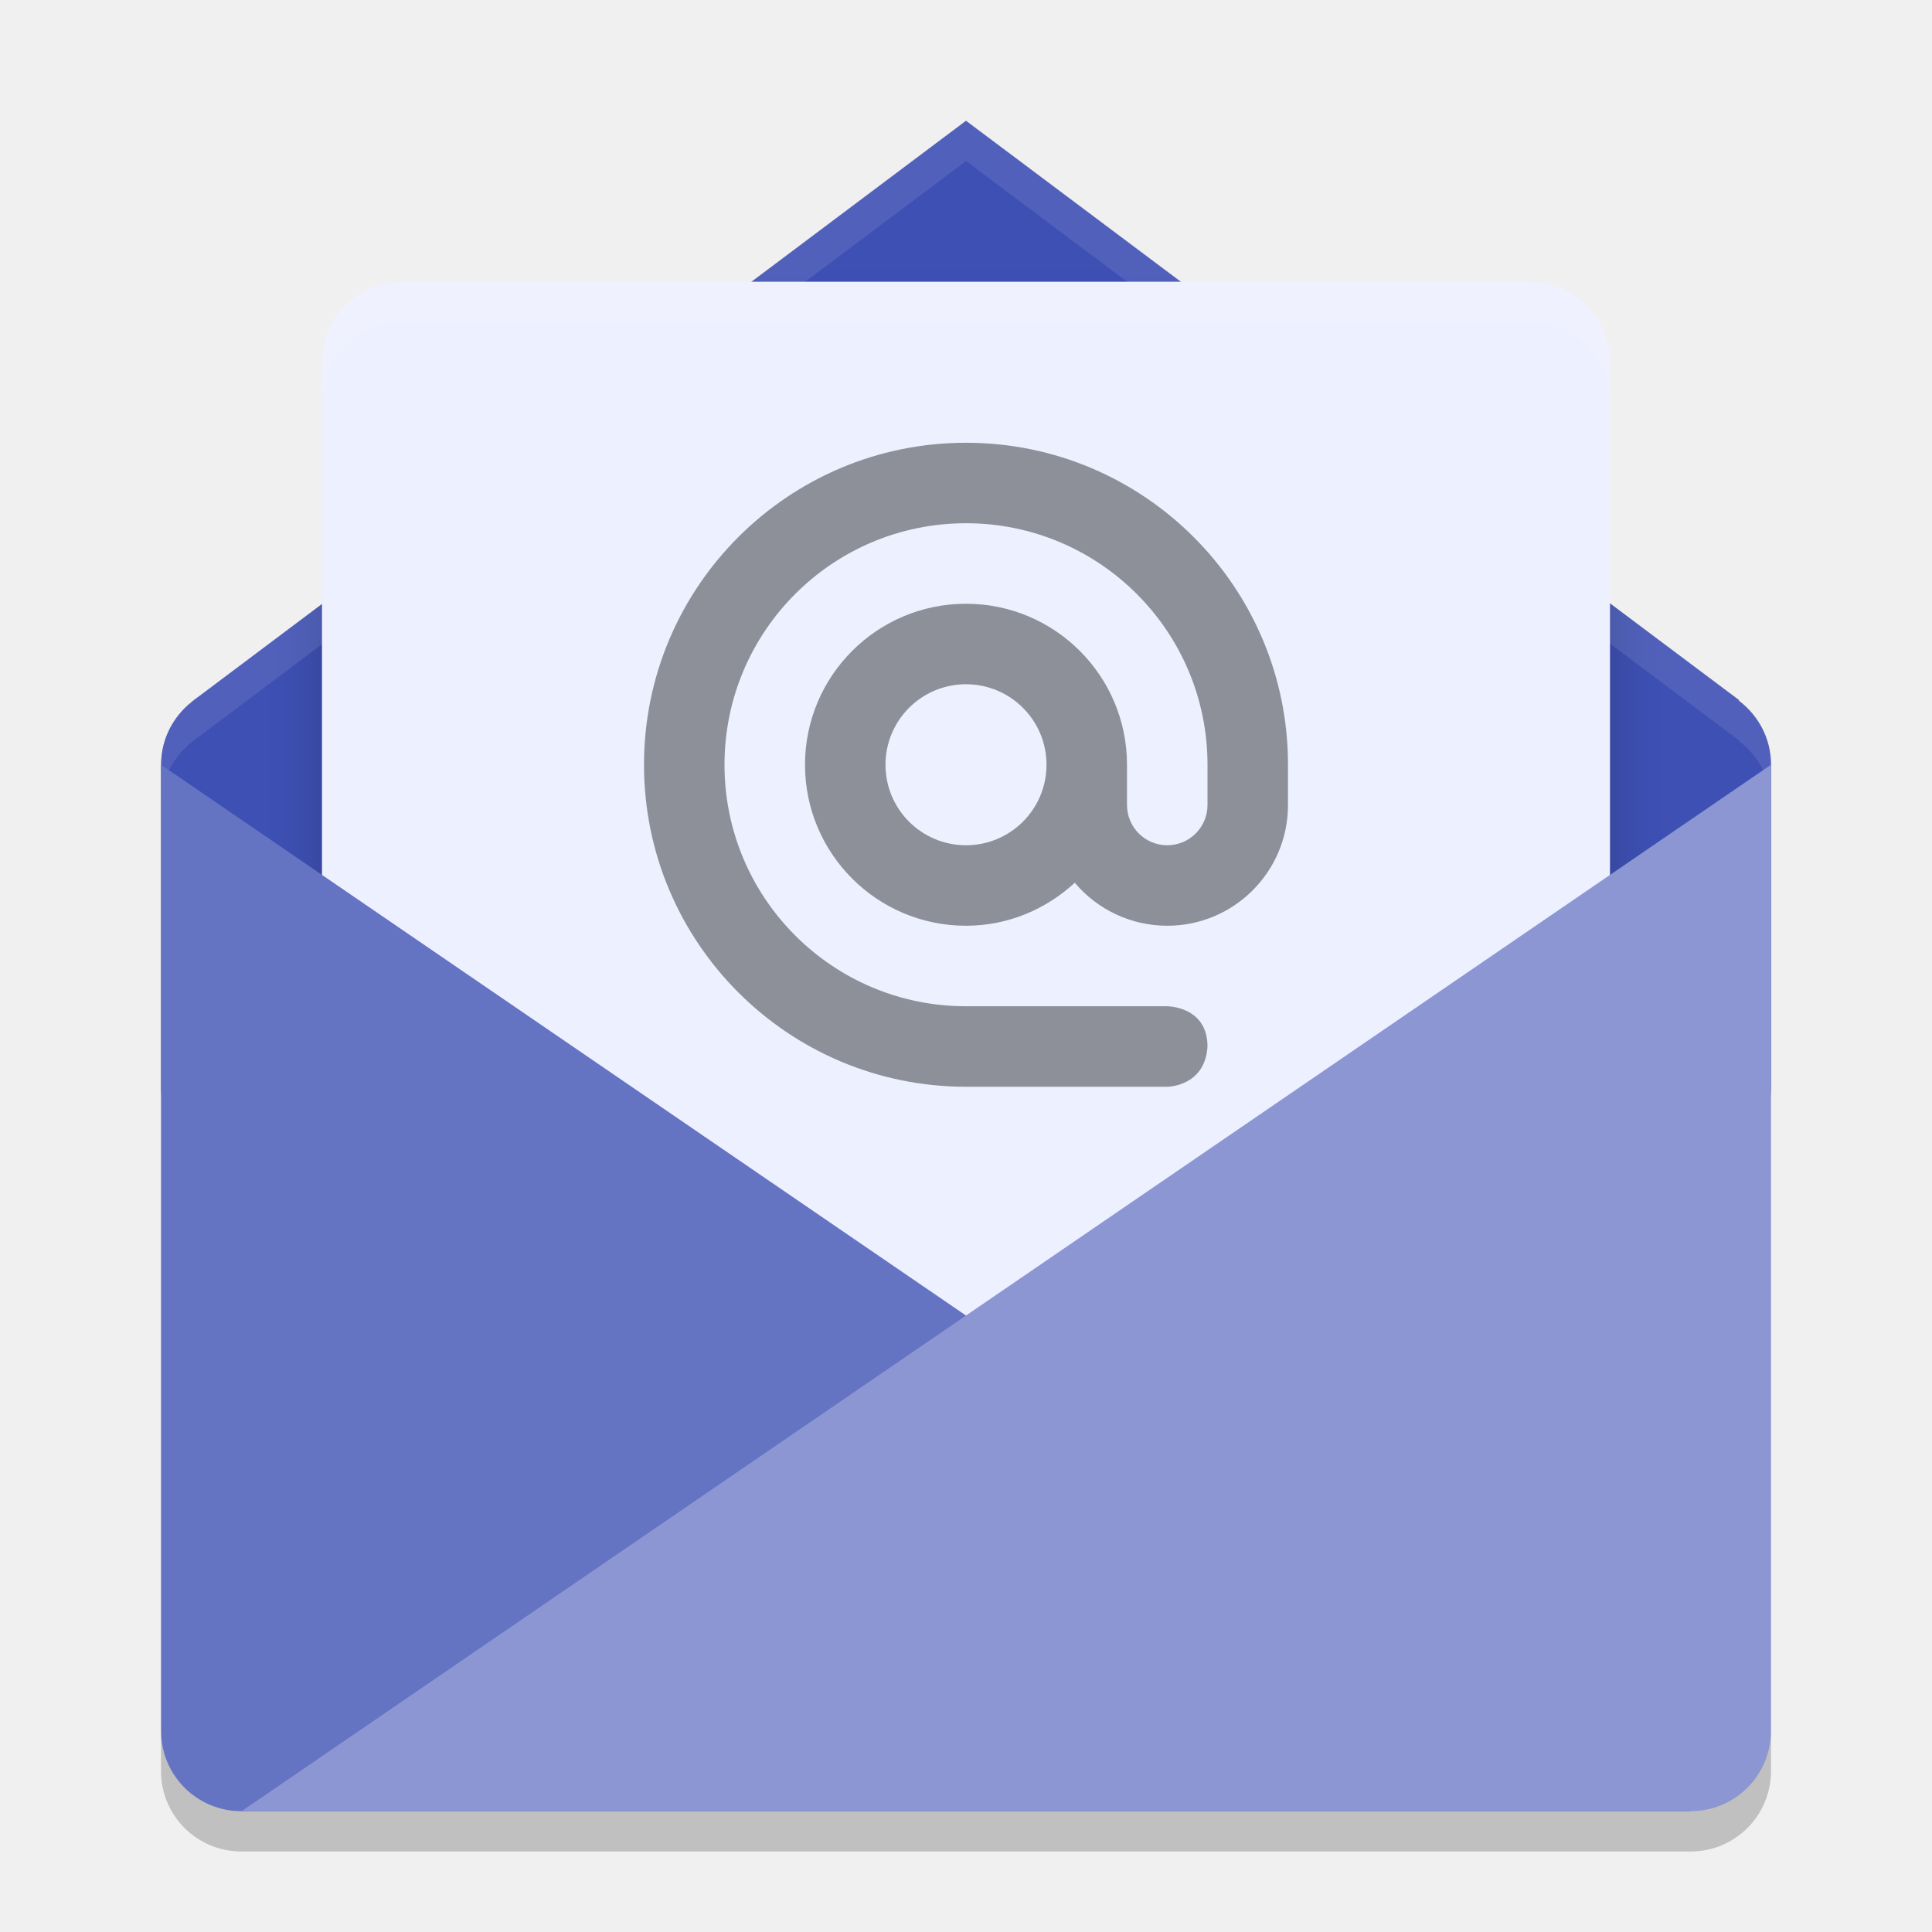
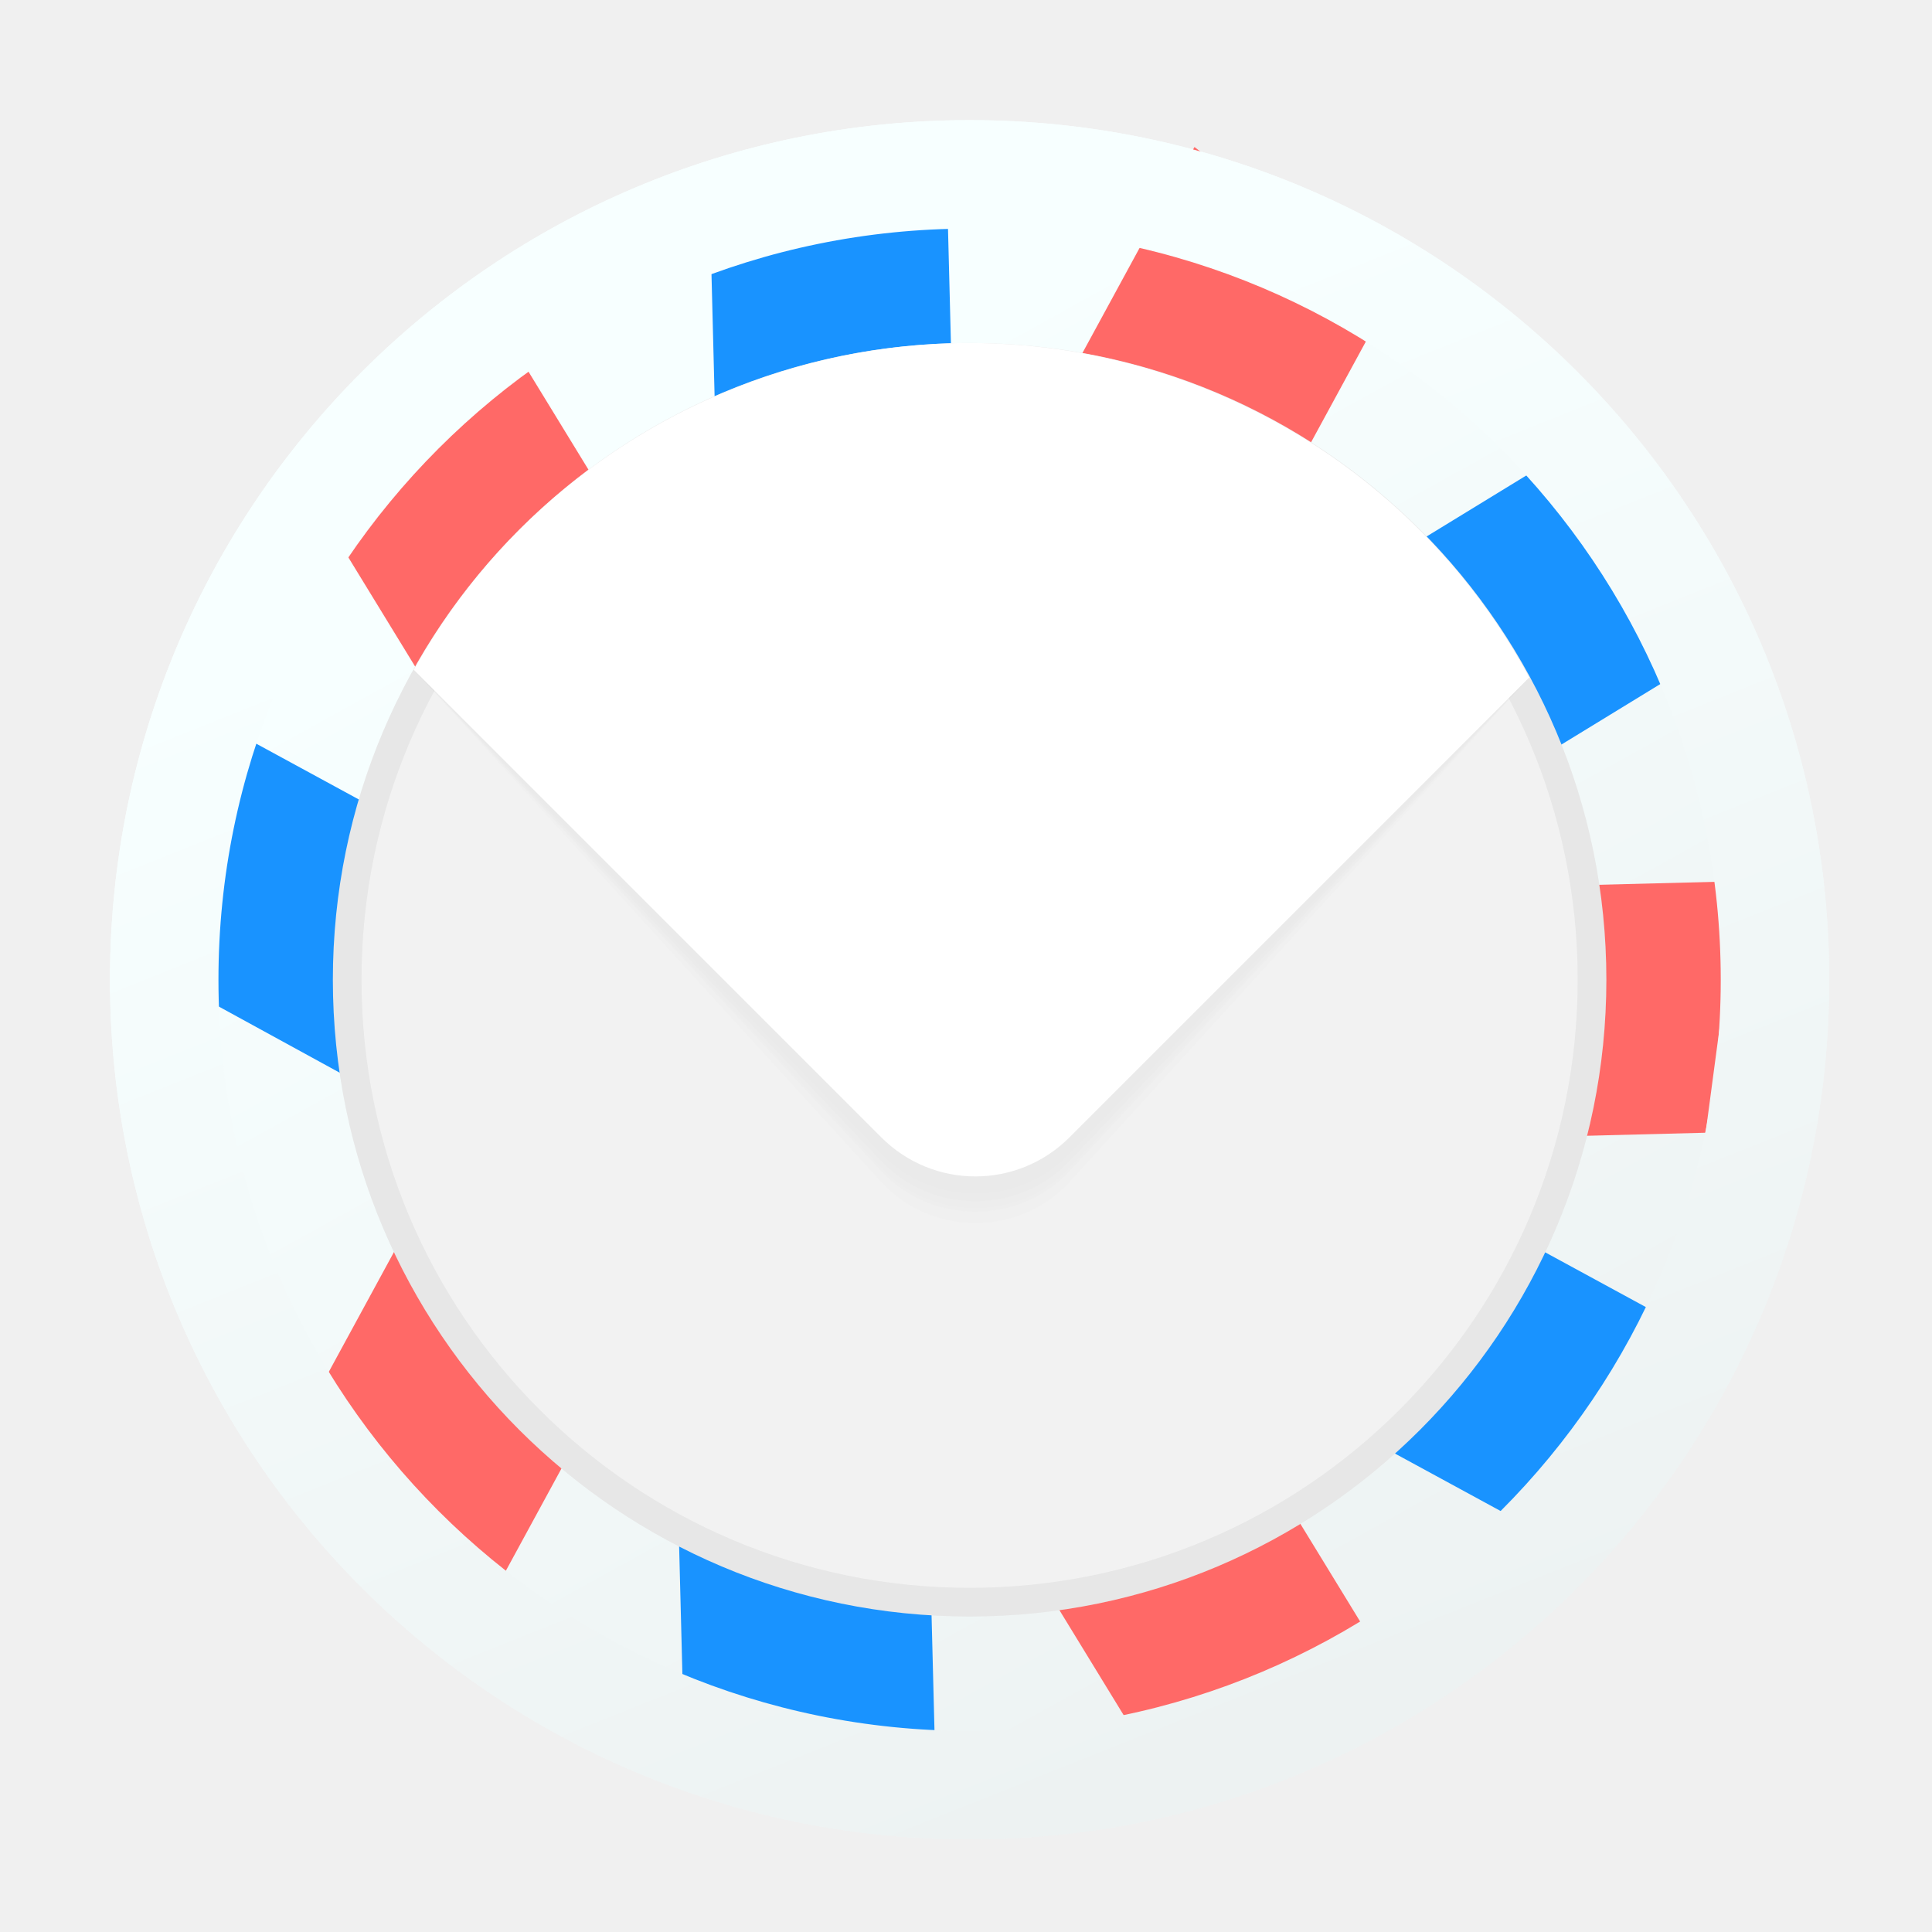
- <svg xmlns="http://www.w3.org/2000/svg" width="48" height="48" version="1">
-   <defs>
-     <clipPath id="clipPath4334-6" clipPathUnits="userSpaceOnUse">
-       <path fill="#fe9700" d="m160 238-19.09 14.324c-0.041 0.027-0.078 0.058-0.117 0.088l-0.023 0.018v0.002c-0.47 0.37-0.77 0.93-0.77 1.57v24c0 1.108 0.892 2 2 2h36c1.108 0 2-0.892 2-2v-24c0-0.655-0.317-1.229-0.801-1.594l0.008-0.012-19.21-14.4z" />
-     </clipPath>
-     <filter id="filter4338" style="color-interpolation-filters:sRGB" width="1.109" height="1.134" x="-.05" y="-.07">
-       <feGaussianBlur stdDeviation=".725" />
-     </filter>
+ <svg xmlns="http://www.w3.org/2000/svg" xmlns:xlink="http://www.w3.org/1999/xlink" width="128px" height="128px" viewBox="0 0 128 128" version="1.1" id="svg54">
+   <defs id="defs31">
+     <linearGradient id="linearGradient4593">
+       <stop style="stop-color:#edf2f2;stop-opacity:1" offset="0" id="stop4589" />
+       <stop style="stop-color:#f7ffff;stop-opacity:1" offset="1" id="stop4591" />
+     </linearGradient>
+     <linearGradient x1="93.835%" y1="4.013%" x2="14.518%" y2="89.332%" id="linearGradient-1">
+       <stop stop-color="#0BA2FF" offset="0%" id="stop6" style="stop-color:#88a2ff;stop-opacity:1" />
+       <stop stop-color="#0067FF" offset="100%" id="stop8" style="stop-color:#4f67ff;stop-opacity:1" />
+     </linearGradient>
+     <linearGradient x1="76.698%" y1="0%" x2="50%" y2="100%" id="linearGradient-2">
+       <stop stop-color="#4BB4FF" offset="0%" id="stop11" style="stop-color:#cab4ff;stop-opacity:1" />
+       <stop stop-color="#005DDB" offset="100%" id="stop13" style="stop-color:#725ddb;stop-opacity:1" />
+     </linearGradient>
+     <linearGradient x1="86.176%" y1="46.573%" x2="8.988%" y2="51.7%" id="linearGradient-3">
+       <stop stop-color="#2BB8FF" offset="0%" id="stop16" style="stop-color:#89b8ff;stop-opacity:1" />
+       <stop stop-color="#537CFF" offset="100%" id="stop18" style="stop-color:#6e7cff;stop-opacity:1" />
+     </linearGradient>
+     <linearGradient x1="92.748%" y1="73.77%" x2="16.1%" y2="82.292%" id="linearGradient-4">
+       <stop stop-color="#5BCBFF" offset="0%" id="stop21" style="stop-color:#aecbff;stop-opacity:1" />
+       <stop stop-color="#0056CB" stop-opacity="0.469" offset="100%" id="stop23" style="stop-color:#6b56cb;stop-opacity:0.471" />
+     </linearGradient>
+     <linearGradient x1="50%" y1="0%" x2="50%" y2="100%" id="linearGradient-5">
+       <stop stop-color="#FFFFFF" offset="0%" id="stop26" />
+       <stop stop-color="#EFFAFD" offset="100%" id="stop28" />
+     </linearGradient>
+     <linearGradient xlink:href="#linearGradient4593" id="linearGradient4595" x1="98.18" y1="109.783" x2="52.158" y2="26.56" gradientUnits="userSpaceOnUse" />
+     <linearGradient xlink:href="#linearGradient4593" id="linearGradient4618" x1="89.05" y1="113.454" x2="54.886" y2="27.759" gradientUnits="userSpaceOnUse" />
+     <linearGradient gradientTransform="matrix(0.1268141,0,0,0.1268141,-120.522,-69.53898)" gradientUnits="userSpaceOnUse" y2="992" x2="32" y1="32" x1="32" id="lgrad">
+       <stop id="stop2" stop-color="#f8f8f8" offset="0%" />
+       <stop id="stop4" stop-color="#ccc" offset="100%" style="stop-color:#f2f2f2;stop-opacity:1" />
+     </linearGradient>
+     <radialGradient gradientTransform="matrix(0.1268141,0,0,0.1268141,-120.522,-69.53898)" gradientUnits="userSpaceOnUse" r="440" cy="512" cx="512" fy="494.4" fx="512" y2="100%" x2="0%" y1="0%" x1="0%" id="rgrad">
+       <stop id="stop7" stop-color="#00f0ff" offset="0%" />
+       <stop id="stop9" stop-color="#0070e0" offset="100%" />
+     </radialGradient>
+     <linearGradient xlink:href="#lgrad" id="linearGradient1099" x1="31.002" y1="39.148" x2="103.975" y2="102.586" gradientUnits="userSpaceOnUse" />
  </defs>
-   <path fill="#3e50b4" d="m24 3-19.09 14.324c-0.041 0.027-0.078 0.058-0.117 0.088l-0.023 0.018v0.002c-0.465 0.365-0.769 0.927-0.769 1.568v8c0 1.108 0.892 2 2 2h36c1.108 0 2-0.892 2-2v-8c0-0.655-0.317-1.229-0.801-1.594l0.008-0.012z" />
-   <rect opacity=".2" width="32" height="26" x="144" y="243" clip-path="url(#clipPath4334-6)" filter="url(#filter4338)" rx="2" ry="2" transform="translate(-136,-235)" />
-   <path fill="#fff" opacity=".1" d="m24 3-19.09 14.324c-0.041 0.027-0.078 0.058-0.117 0.088l-0.023 0.018v0.002c-0.465 0.365-0.769 0.927-0.769 1.568v1c0-0.641 0.304-1.203 0.77-1.568v-0.002l0.023-0.018c0.039-0.03 0.076-0.061 0.117-0.088l19.09-14.324 19.207 14.395-0.008 0.012c0.484 0.364 0.801 0.938 0.801 1.593v-1c0-0.655-0.317-1.229-0.801-1.594l0.008-0.012-19.207-14.394z" />
-   <rect fill="#edf0ff" width="32" height="26" x="8" y="7" rx="2" ry="2" />
-   <path fill="#6573c3" d="m4 19 38 26h-36c-1.108 0-2-0.892-2-2z" />
-   <path fill="#8b96d2" d="m42 45c1.108 0 2-0.892 2-2v-24l-38 26z" />
-   <path fill="#fff" opacity=".1" d="m10 7c-1.108 0-2 0.892-2 2v1c0-1.108 0.892-2 2-2h28c1.108 0 2 0.892 2 2v-1c0-1.108-0.892-2-2-2z" />
-   <path opacity=".4" d="m24 11c-4.418 0-8 3.582-8 8s3.582 8 8 8h5s0.938 0 1-1c0-1-1-1-1-1h-5c-3.314 0-6-2.686-6-6s2.686-6 6-6 6 2.686 6 6v1c0 0.552-0.448 1-1 1s-1-0.448-1-1v-1c0-2.209-1.791-4-4-4s-4 1.791-4 4 1.791 4 4 4c1.046 0 1.99-0.411 2.703-1.068 0.57 0.677 1.411 1.068 2.297 1.068 1.657 0 3-1.343 3-3v-1c0-4.418-3.582-8-8-8zm0 6c1.105 0 2 0.895 2 2s-0.895 2-2 2-2-0.895-2-2 0.895-2 2-2z" />
-   <path opacity=".2" d="m4 43v1c0 1.108 0.892 2 2 2h36c1.108 0 2-0.892 2-2v-1c0 1.108-0.892 2-2 2h-36c-1.108 0-2-0.892-2-2z" />
+   <circle style="fill:url(#linearGradient4595);fill-opacity:1;stroke:none;stroke-opacity:1" id="path4587" cx="64.239" cy="64.912" r="56.952" />
+   <rect style="fill:#ff6967;fill-opacity:1;stroke-width:0.757" id="rect1065" width="16.336" height="50.525" x="75.109" y="-41.069" transform="matrix(0.7923856,0.6100205,-0.4777659,0.8784872,0,0)" />
+   <rect transform="matrix(0.3812158,0.9244861,-0.853001,0.5219093,0,0)" y="-89.098" x="80.651" height="52.244" width="16.628" id="rect1067" style="fill:#1993ff;fill-opacity:1;stroke-width:0.757" />
+   <rect style="fill:#ff6967;fill-opacity:1;stroke-width:0.757" id="rect1069" width="16.811" height="54.124" x="62.073" y="-123.462" transform="matrix(-0.1321005,0.9912363,-0.9996752,0.0254862,0,0)" />
+   <rect transform="matrix(-0.6100205,0.7923856,-0.8784872,-0.4777659,0,0)" y="-146.796" x="24.281" height="52.692" width="16.674" id="rect1071" style="fill:#1993ff;fill-opacity:1;stroke-width:0.757" />
+   <rect style="fill:#ff6967;fill-opacity:1;stroke-width:0.757" id="rect1073" width="16.811" height="54.124" x="-21.06" y="-141.159" transform="matrix(-0.9244861,0.3812158,-0.5219093,-0.853001,0,0)" />
+   <rect transform="matrix(-0.9912363,-0.1321005,-0.0254862,-0.9996752,0,0)" y="-112.238" x="-59.714" height="54.124" width="16.811" id="rect1075" style="fill:#1993ff;fill-opacity:1;stroke-width:0.757" />
+   <rect style="fill:#ff6967;fill-opacity:1;stroke-width:0.757" id="rect1077" width="16.811" height="54.124" x="-80.16" y="-67.206" transform="matrix(-0.7923856,-0.6100205,0.4777659,-0.8784872,0,0)" />
+   <rect transform="matrix(0.9912363,0.1321005,0.02548621,0.9996752,0,0)" y="5.388" x="47.248" height="50.403" width="15.94" id="rect1079" style="fill:#1993ff;fill-opacity:1;stroke-width:0.757" ry="0" />
+   <path transform="matrix(0.9244861,-0.3812158,0.5219093,0.853001,0,0)" style="fill:#ff6967;fill-opacity:1;stroke-width:0.757" d="m 8.526,34.096 h 8.704 v 54.124 l -16.811,0 V 39.216 Z" id="rect1081" />
+   <path transform="matrix(0.6100205,-0.7923856,0.8784872,0.4777659,0,0)" style="fill:#1993ff;fill-opacity:1;stroke-width:0.757" d="m -52.293,46.851 16.677,-3.836 0,54.124 h -16.811 z" id="rect1085" />
+   <path style="fill:url(#linearGradient4618);fill-opacity:1.0;stroke:none;stroke-opacity:1" d="M 64.238 7.959 A 56.952 56.952 0 0 0 7.287 64.912 A 56.952 56.952 0 0 0 64.238 121.863 A 56.952 56.952 0 0 0 121.191 64.912 A 56.952 56.952 0 0 0 64.238 7.959 z M 64.238 15.146 A 49.766 49.766 0 0 1 114.004 64.912 A 49.766 49.766 0 0 1 64.238 114.678 A 49.766 49.766 0 0 1 14.473 64.912 A 49.766 49.766 0 0 1 64.238 15.146 z " id="circle4597" />
+   <path style="fill:url(#linearGradient1099);fill-opacity:1;stroke-width:1.06" d="M 106.426,64.911 A 42.187,42.187 0 0 1 64.239,107.098 42.187,42.187 0 0 1 22.053,64.911 42.187,42.187 0 0 1 64.239,22.724 42.187,42.187 0 0 1 106.426,64.911 Z" id="path1091" />
+   <path style="fill:#000000;fill-opacity:0.047;stroke-width:1.06" d="M 64.238 22.725 A 42.187 42.187 0 0 0 22.053 64.91 A 42.187 42.187 0 0 0 64.238 107.098 A 42.187 42.187 0 0 0 106.426 64.91 A 42.187 42.187 0 0 0 64.238 22.725 z M 64.238 24.623 A 40.288 40.288 0 0 1 104.527 64.91 A 40.288 40.288 0 0 1 64.238 105.199 A 40.288 40.288 0 0 1 23.951 64.91 A 40.288 40.288 0 0 1 64.238 24.623 z " id="circle1101" />
+   <g id="g1142" style="opacity:0.18">
+     <path style="fill:#373737;fill-opacity:0.036" d="M 64.24,25.601 C 48.946,25.607 34.854,31.014 27.408,44.373 l 30.977,31.744 c 3.413,3.497 9.062,3.498 12.475,0 L 101.324,44.885 C 93.97,31.249 79.733,25.618 64.24,25.601 Z" id="path1116" />
+     <path id="path1118" d="M 64.24,25.601 C 48.946,25.607 34.854,31.014 27.408,44.373 l 30.977,32.079 c 3.395,3.515 9.081,3.516 12.475,0 L 101.324,44.885 C 93.97,31.249 79.733,25.618 64.24,25.601 Z" style="fill:#373737;fill-opacity:0.036" />
+     <path style="fill:#373737;fill-opacity:0.036" d="M 64.24,25.601 C 48.946,25.607 34.854,31.014 27.408,44.373 l 30.977,32.559 c 3.368,3.54 9.108,3.542 12.475,0 L 101.324,44.885 C 93.97,31.249 79.733,25.618 64.24,25.601 Z" id="path1120" />
+     <path id="path1122" d="M 64.24,25.601 C 48.946,25.607 34.854,31.014 27.408,44.373 l 30.977,32.99 c 3.345,3.562 9.131,3.564 12.475,0 l 30.465,-32.478 C 93.97,31.249 79.733,25.618 64.24,25.601 Z" style="fill:#373737;fill-opacity:0.036" />
+     <path style="fill:#373737;fill-opacity:0.036" d="M 64.24,25.601 C 48.946,25.607 34.854,31.014 27.408,44.373 l 30.977,33.23 c 3.332,3.575 9.144,3.576 12.475,0 L 101.324,44.885 C 93.97,31.249 79.733,25.618 64.24,25.601 Z" id="path1124" />
+     <path id="path1126" d="M 64.24,25.601 C 48.946,25.607 34.854,31.014 27.408,44.373 l 30.977,33.23 c 3.332,3.575 9.144,3.576 12.475,0 L 101.324,44.885 C 93.97,31.249 79.733,25.618 64.24,25.601 Z" style="fill:#373737;fill-opacity:0.036" />
+     <path style="fill:#373737;fill-opacity:0.036" d="M 64.24,25.601 C 48.946,25.607 34.854,31.014 27.408,44.373 l 30.977,33.949 c 3.294,3.61 9.183,3.612 12.475,0 L 101.324,44.885 C 93.97,31.249 79.733,25.618 64.24,25.601 Z" id="path1133" />
+   </g>
+   <path style="fill:#ffffff;fill-opacity:1" d="M 64.24 22.725 A 42.187 42.187 0 0 0 27.408 44.373 L 58.385 75.35 C 61.84 78.805 67.404 78.805 70.859 75.35 L 101.324 44.885 A 42.187 42.187 0 0 0 64.24 22.725 z " id="rect1106" />
</svg>
